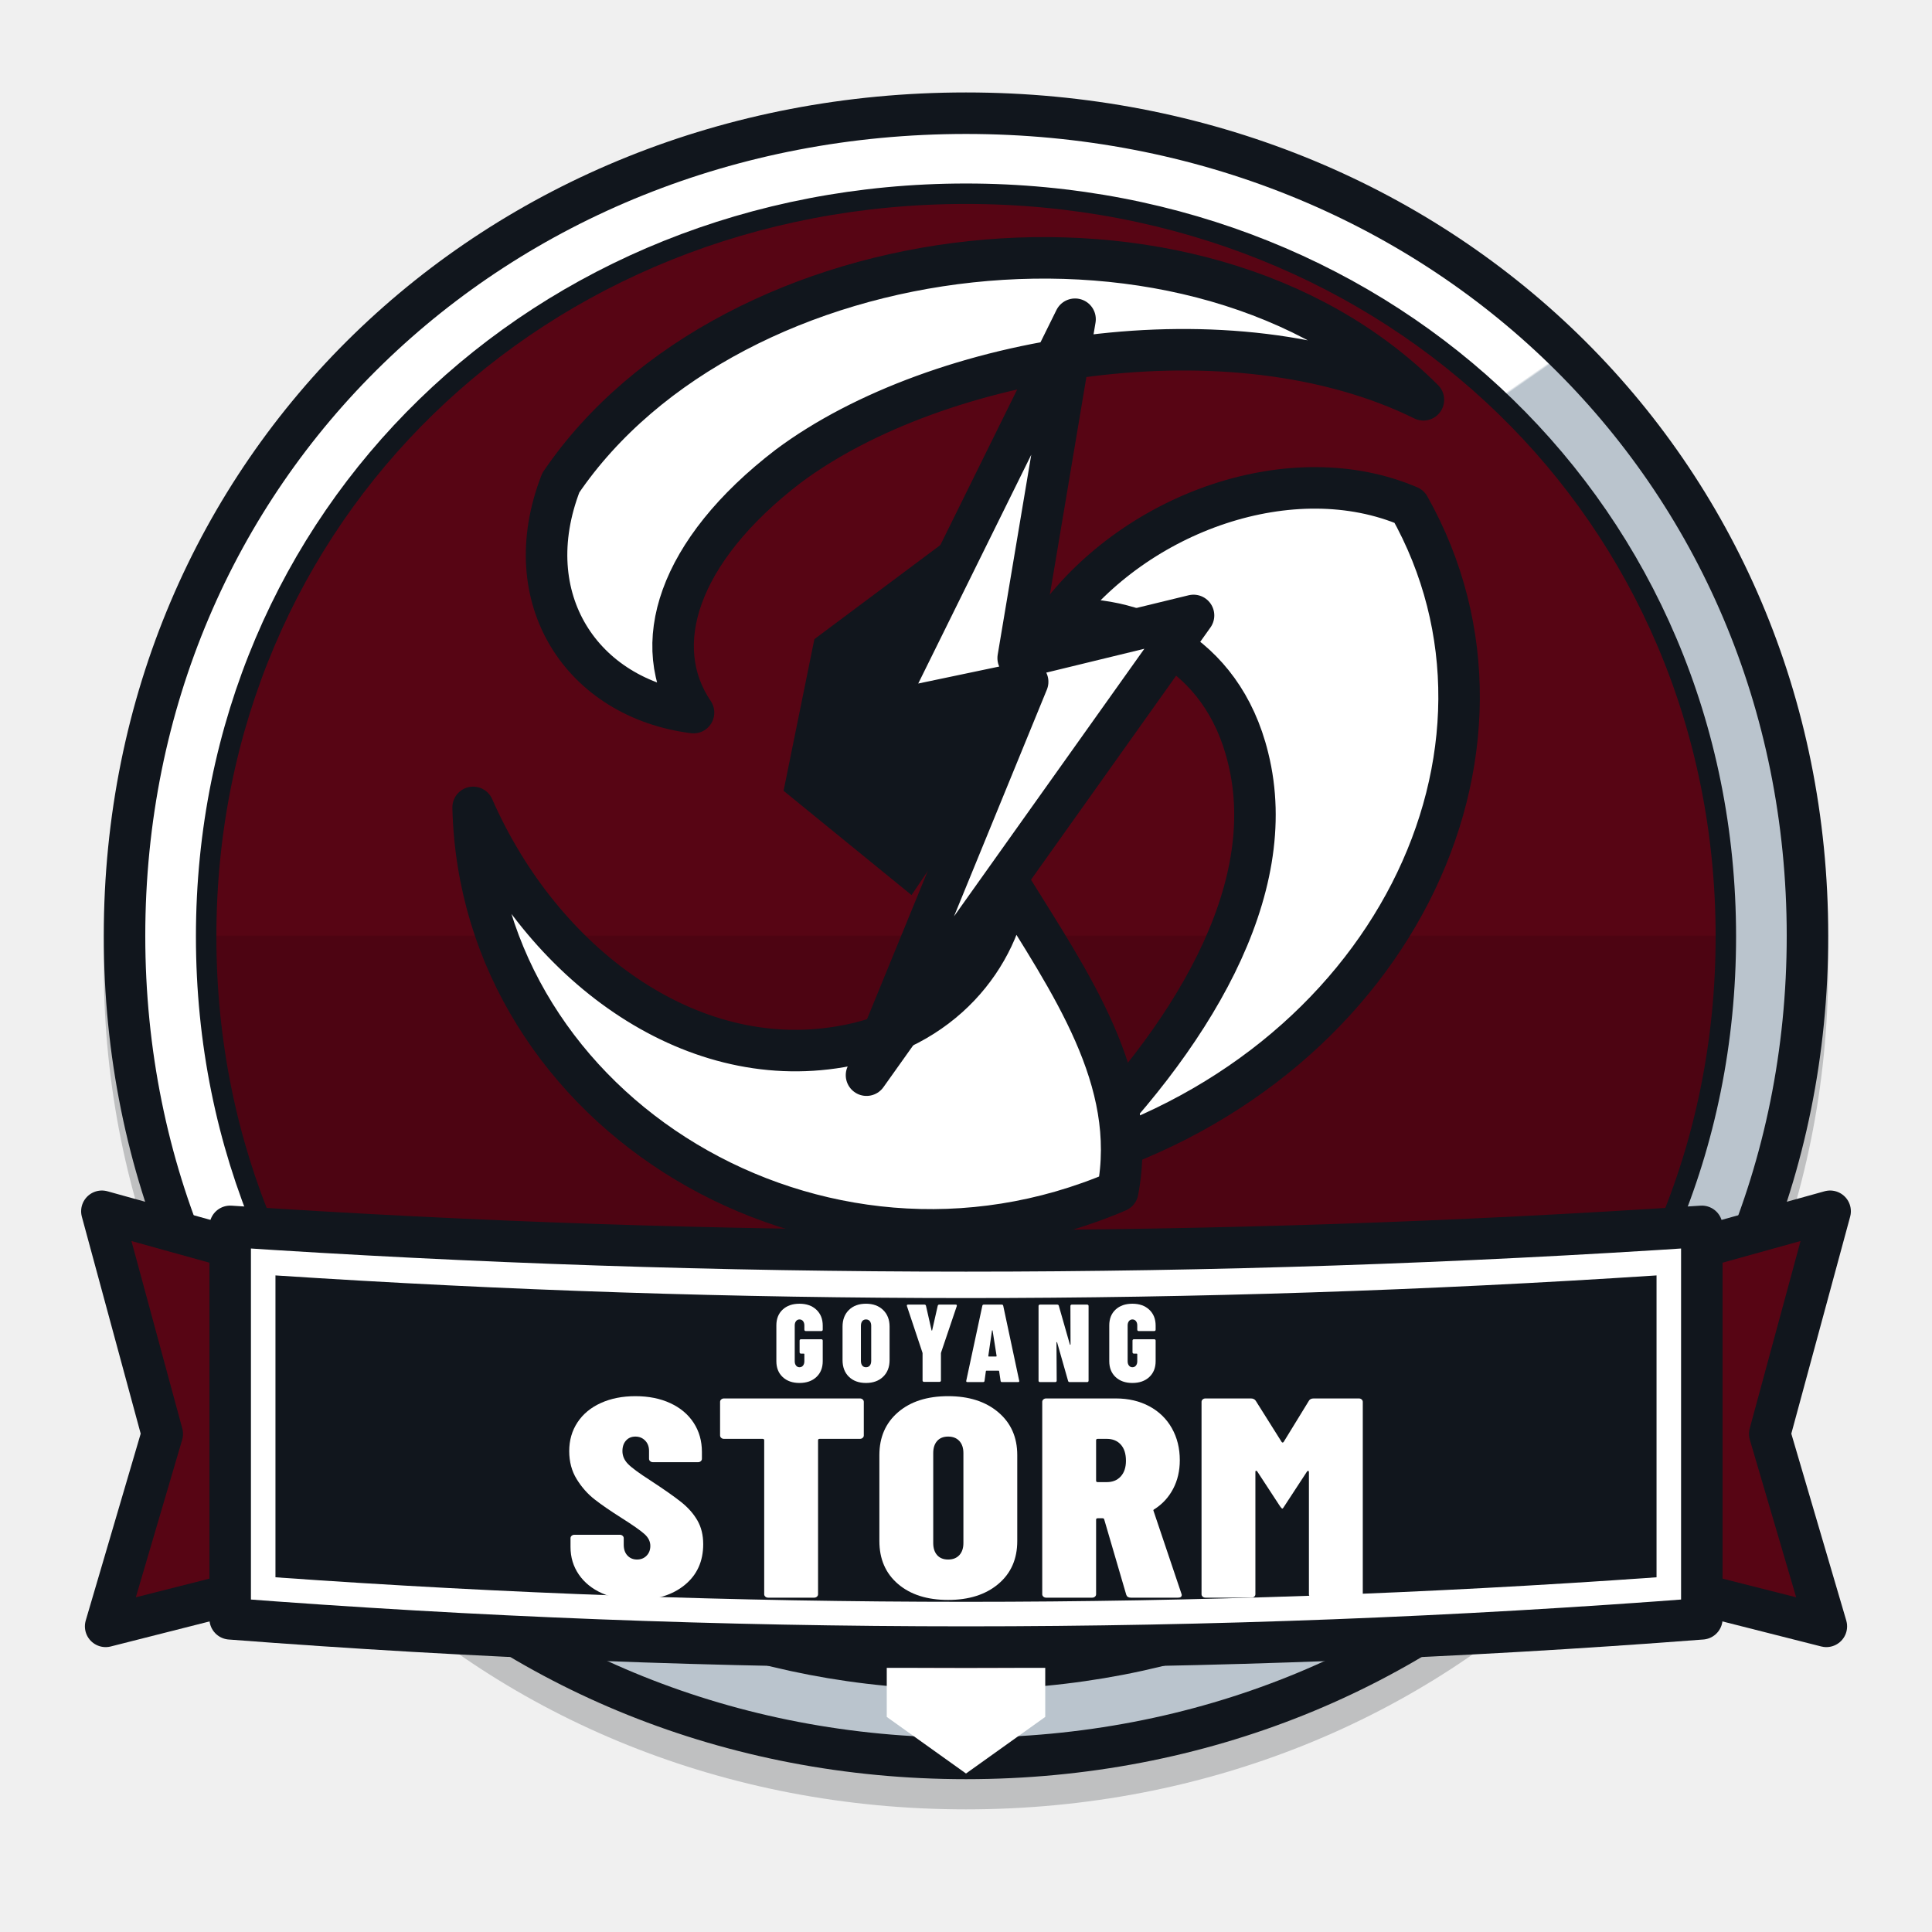
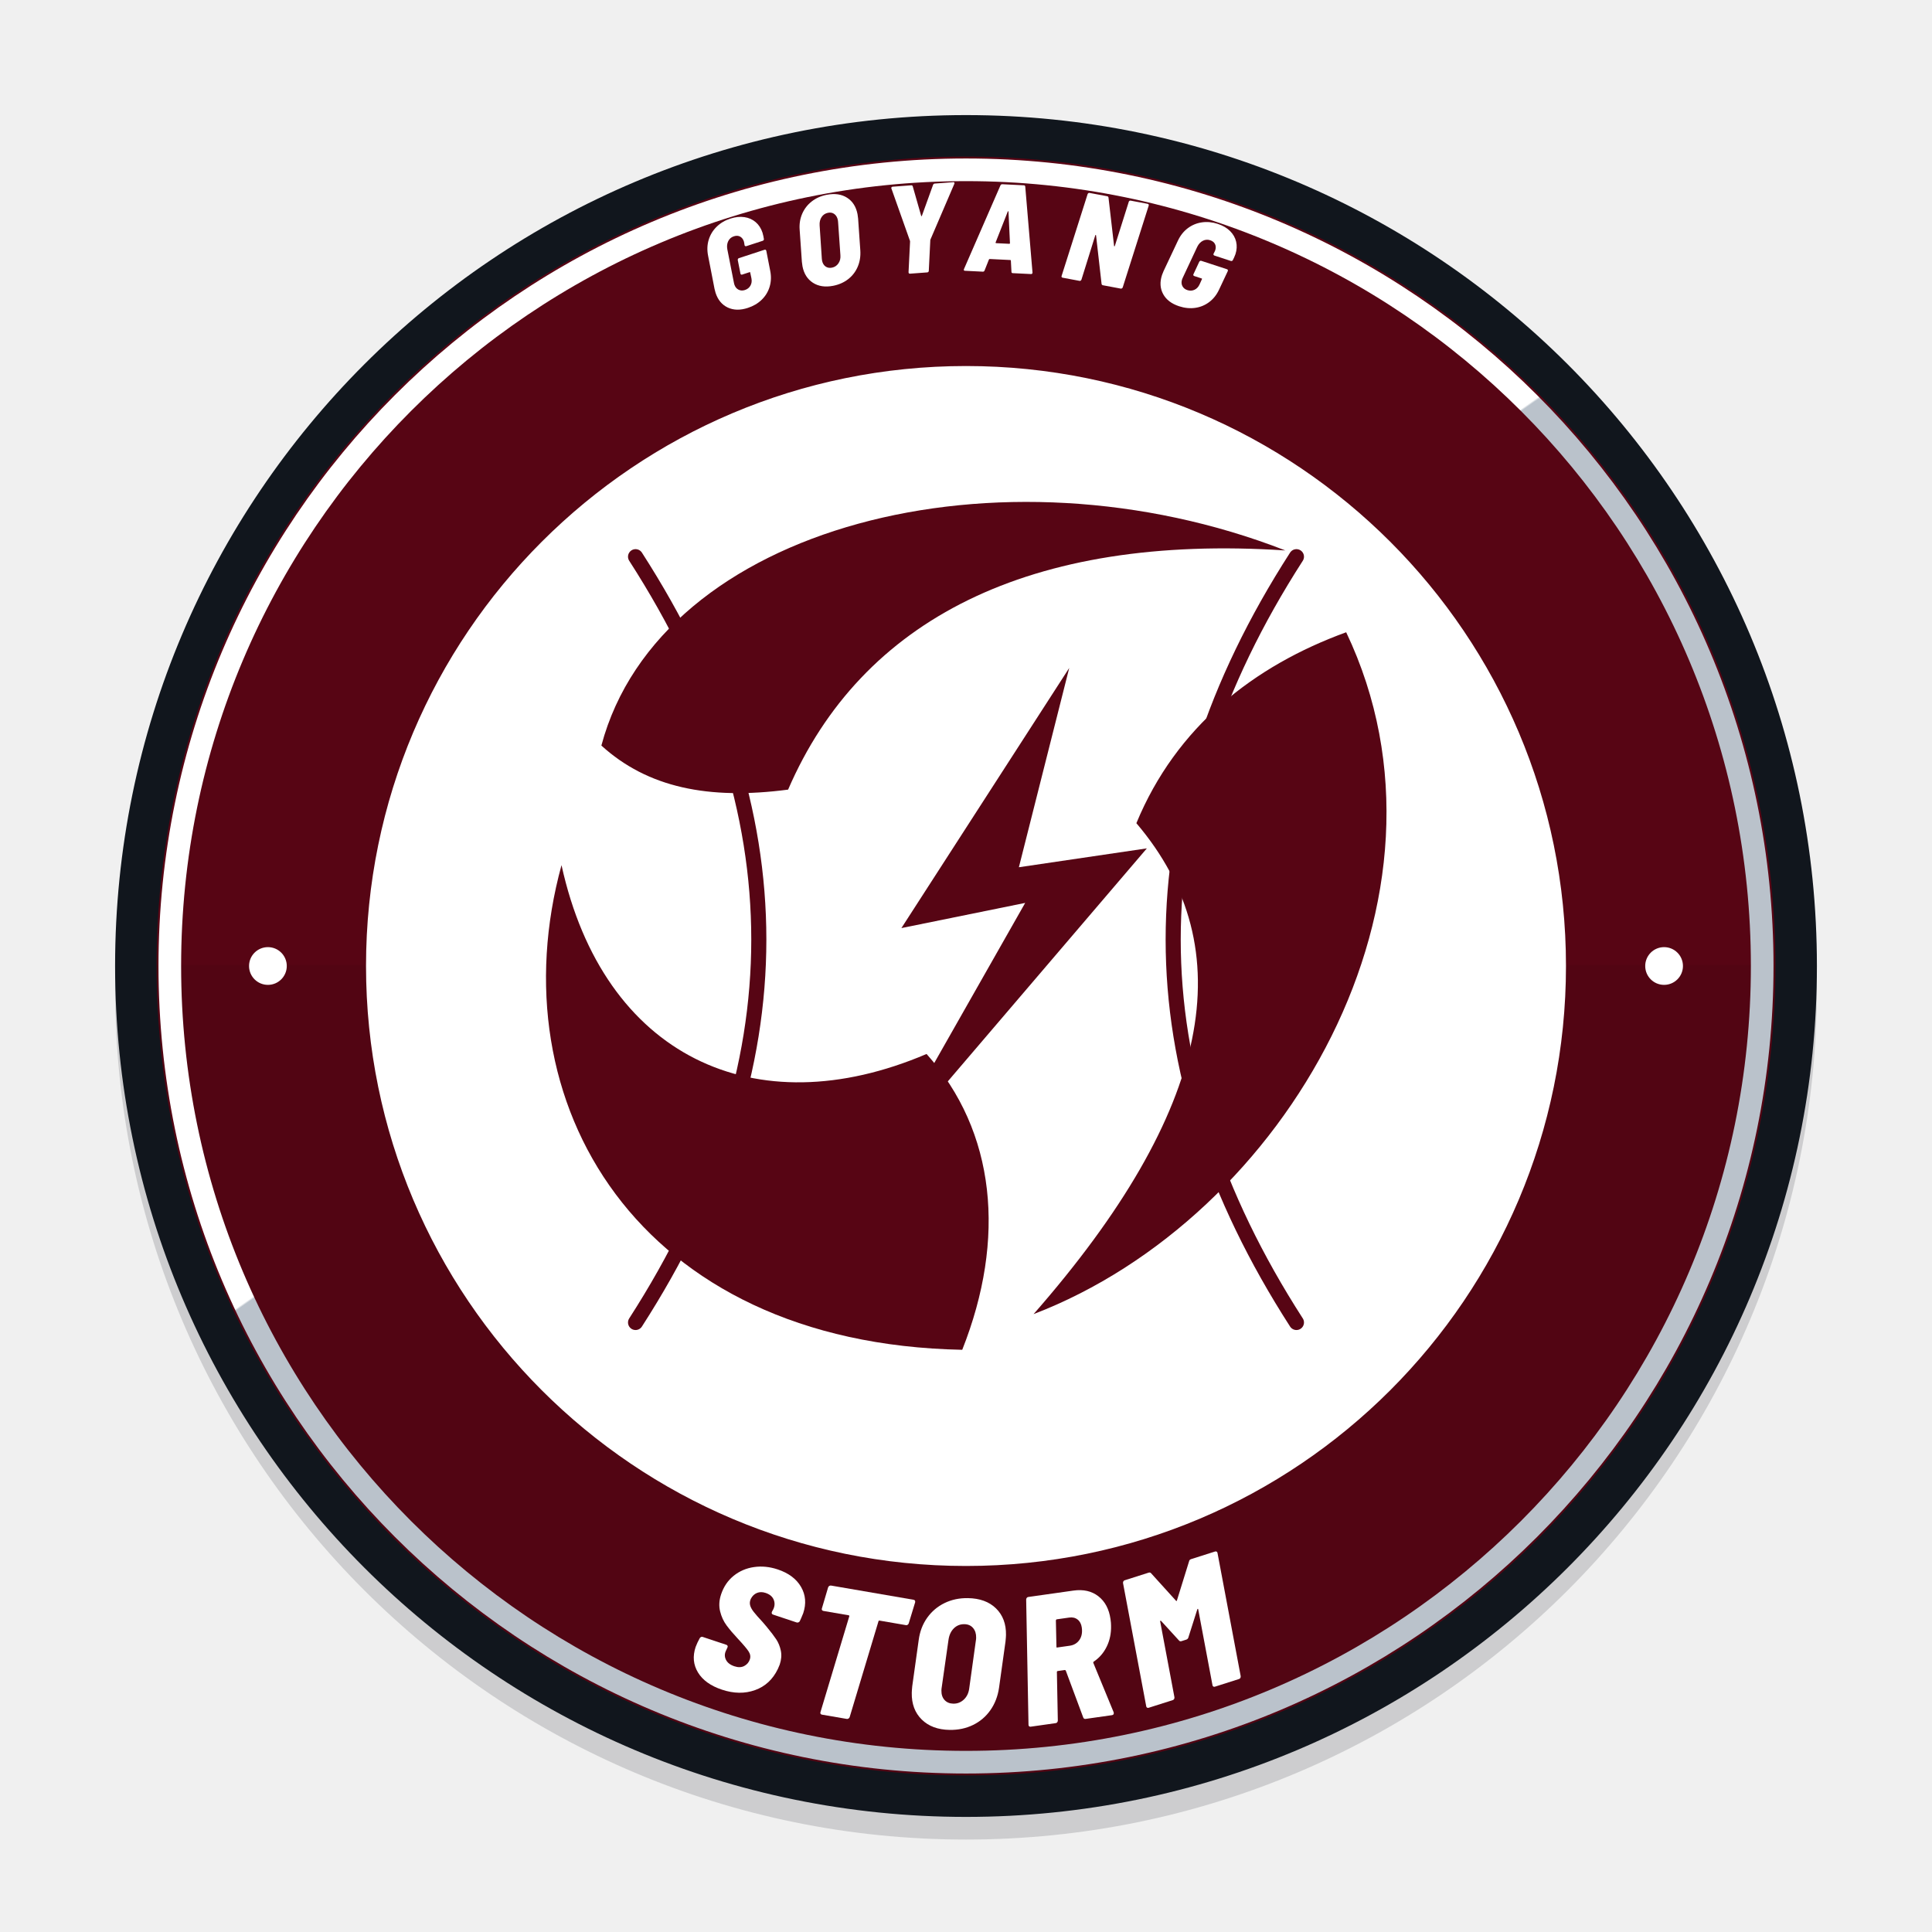
- <svg xmlns="http://www.w3.org/2000/svg" width="512" height="512" viewBox="0 0 512 512" role="img" aria-label="goyang_storm crest" data-derived-from-flat="true" data-shadow-offset-y="8" data-shadow-blur="0">
+ <svg xmlns="http://www.w3.org/2000/svg" width="512" height="512" viewBox="0 0 512 512" role="img" aria-label="goyang_storm primary" data-derived-from-flat="true" data-shadow-offset-y="6" data-shadow-blur="0">
  <defs>
-     <linearGradient id="metal-bevel" x1="0%" y1="0%" x2="72%" y2="100%" data-levels="2">
+     <linearGradient id="rim-step" x1="0%" y1="0%" x2="70%" y2="100%" data-tones="2">
      <stop offset="0%" stop-color="#FFFFFF" />
      <stop offset="49.9%" stop-color="#FFFFFF" />
-       <stop offset="50%" stop-color="#BAC4CD" />
-       <stop offset="100%" stop-color="#BAC4CD" />
+       <stop offset="50%" stop-color="#BAC2CB" />
+       <stop offset="100%" stop-color="#BAC2CB" />
    </linearGradient>
-     <linearGradient id="face-two-tone" x1="0%" y1="0%" x2="0%" y2="100%" data-levels="2">
+     <linearGradient id="field-step" x1="0%" y1="0%" x2="0%" y2="100%" data-tones="2">
      <stop offset="0%" stop-color="#570514" />
      <stop offset="49.9%" stop-color="#570514" />
-       <stop offset="50%" stop-color="#4D0412" />
-       <stop offset="100%" stop-color="#4D0412" />
+       <stop offset="50%" stop-color="#520513" />
+       <stop offset="100%" stop-color="#520513" />
    </linearGradient>
  </defs>
-   <path d="M256 30 C381 30 479 124 479 248 C479 372 381 466 256 466 C131 466 33 372 33 248 C33 124 131 30 256 30 Z" fill="#11161D" stroke="#11161D" stroke-width="11" stroke-linejoin="round" stroke-linecap="round" id="short-shadow" opacity=".22" transform="translate(0 8)" />
-   <g id="crest-geometry" data-flat-colors-max="4">
-     <path id="outer-frame" d="M256 30 C381 30 479 124 479 248 C479 372 381 466 256 466 C131 466 33 372 33 248 C33 124 131 30 256 30 Z" fill="url(#metal-bevel)" stroke="#11161D" stroke-width="11" stroke-linejoin="round" stroke-linecap="round" data-bevel-levels="1" />
-     <g transform="translate(256 250) scale(.903) translate(-256 -250)" data-layer="field">
-       <path id="inner-field" d="M256 30 C381 30 479 124 479 248 C479 372 381 466 256 466 C131 466 33 372 33 248 C33 124 131 30 256 30 Z" fill="url(#face-two-tone)" stroke="#11161D" stroke-width="6" stroke-linejoin="round" stroke-linecap="round" />
+   <g id="short-shadow" transform="translate(0 6)" opacity=".16">
+     <circle cx="256" cy="256" r="220" fill="#11161D" stroke="#11161D" stroke-width="11" />
+   </g>
+   <g id="identity-geometry">
+     <circle cx="256" cy="256" r="220" fill="url(#field-step)" stroke="#11161D" stroke-width="11" id="club-border" />
+     <circle cx="256" cy="256" r="211" fill="none" stroke="url(#rim-step)" stroke-width="6" id="rim-metal" data-bevel-levels="1" />
+     <circle cx="256" cy="256" r="157" fill="#FFFFFF" stroke="#FFFFFF" stroke-width="4" id="club-field" />
+     <path d="M168.43 147.53 Q233.76 249 168.43 350.47 M343.57 147.53 Q278.24 249 343.57 350.47" fill="none" stroke="#570514" stroke-width="4" stroke-linecap="round" stroke-linejoin="round" />
+     <g id="club-symbol" data-compact="false" transform="translate(112.667 96.389) scale(0.556)">
+       <path d="M84 182 C112 77 274 36 410 89 C288 81 208 122 173 203 C135 208 106 202 84 182 Z M439 128 C499 254 410 407 290 453 C375 356 390 279 339 219 C358 173 395 144 439 128 Z M256 470 C101 467 34 352 65 239 C85 330 157 364 239 329 C272 366 277 417 256 470 Z" fill="#570514" fill-rule="evenodd" />
+       <path d="M307 145 L227 269 L286 257 L215 382 L344 231 L283 240 Z" fill="#570514" />
    </g>
-     <path d="M235 442 H277 V455 L256 470 L235 455 Z" fill="#FFFFFF" />
-     <g id="mascot" data-base-contour-width="11" transform="translate(93.986 30.59) scale(0.628)">
-       <path d="M87 155 C159 49 355 24 451 120 C370 80 246 101 183 148 C136 184 124 224 143 252 C96 246 68 204 87 155 Z" fill="#FFFFFF" stroke="#11161D" stroke-width="17.517" stroke-linejoin="round" stroke-linecap="round" />
-       <path d="M445 165 C503 268 437 404 299 443 C353 390 391 327 377 271 C366 226 328 210 296 213 C330 167 396 144 445 165 Z" fill="#FFFFFF" stroke="#11161D" stroke-width="17.517" stroke-linejoin="round" stroke-linecap="round" />
-       <path d="M322 454 C196 508 53 421 50 292 C79 358 141 404 205 393 C248 386 272 355 276 324 C302 366 331 407 322 454 Z" fill="#FFFFFF" stroke="#11161D" stroke-width="17.517" stroke-linejoin="round" stroke-linecap="round" />
-       <path d="M194 221 L273 162 L299 220 L329 234 L291 284 L258 295 L235 329 L181 285 Z" fill="#11161D" />
-       <path d="M304 86 L222 252 L284 239 L216 405 L354 211 L280 229 Z" fill="#FFFFFF" stroke="#11161D" stroke-width="17.517" stroke-linejoin="round" stroke-linecap="round" />
-     </g>
-     <g id="wordmark-ribbon">
-       <path d="M81 336 L27 321 L43 380 L28 431 L99 413 Z" fill="#570514" stroke="#11161D" stroke-width="11" stroke-linejoin="round" stroke-linecap="round" />
-       <path d="M431 336 L485 321 L469 380 L484 431 L413 413 Z" fill="#570514" stroke="#11161D" stroke-width="11" stroke-linejoin="round" stroke-linecap="round" />
-       <path d="M61 325 Q256 338 451 325 V429 Q256 444 61 429 Z" fill="#FFFFFF" stroke="#11161D" stroke-width="11" stroke-linejoin="round" stroke-linecap="round" />
-       <path d="M73 338 Q256 350 439 338 V418 Q256 431 73 418 Z" fill="#11161D" />
-       <g data-wordmark-run="GOYANG" data-font="Barlow Condensed ExtraBold" data-shaped="HarfBuzz kern on" aria-label="GOYANG">
-         <path d="M205.744 360.722V351.249Q205.744 348.609 207.416 347.054Q209.087 345.5 211.874 345.5Q214.66 345.5 216.346 347.084Q218.033 348.668 218.033 351.307V352.392Q218.033 352.539 217.93 352.642Q217.828 352.744 217.681 352.744H213.516Q213.369 352.744 213.267 352.642Q213.164 352.539 213.164 352.392V351.249Q213.164 350.545 212.812 350.105Q212.46 349.665 211.874 349.665Q211.316 349.665 210.964 350.105Q210.612 350.545 210.612 351.249V360.751Q210.612 361.455 210.964 361.895Q211.316 362.335 211.874 362.335Q212.46 362.335 212.812 361.895Q213.164 361.455 213.164 360.751V358.874Q213.164 358.728 213.017 358.728H212.255Q212.108 358.728 212.006 358.625Q211.903 358.522 211.903 358.376V355.267Q211.903 355.12 212.006 355.017Q212.108 354.915 212.255 354.915H217.681Q217.828 354.915 217.93 355.017Q218.033 355.12 218.033 355.267V360.722Q218.033 363.362 216.346 364.931Q214.66 366.5 211.874 366.5Q209.087 366.5 207.416 364.931Q205.744 363.362 205.744 360.722Z" fill="#FFFFFF" />
-         <path d="M223.283 360.429V351.571Q223.283 348.814 224.969 347.157Q226.656 345.5 229.501 345.5Q232.316 345.5 234.032 347.157Q235.748 348.814 235.748 351.571V360.429Q235.748 363.215 234.032 364.858Q232.316 366.5 229.501 366.5Q226.656 366.5 224.969 364.858Q223.283 363.215 223.283 360.429ZM230.879 360.634V351.366Q230.879 350.574 230.513 350.119Q230.146 349.665 229.501 349.665Q228.855 349.665 228.503 350.119Q228.152 350.574 228.152 351.366V360.634Q228.152 361.426 228.503 361.881Q228.855 362.335 229.501 362.335Q230.146 362.335 230.513 361.881Q230.879 361.426 230.879 360.634Z" fill="#FFFFFF" />
-         <path d="M244.488 365.855V358.64L244.459 358.464L240.353 346.145Q240.323 346.087 240.323 345.999Q240.323 345.735 240.617 345.735H245.016Q245.309 345.735 245.397 346.057L246.864 352.51Q246.893 352.627 246.952 352.627Q247.01 352.627 247.04 352.51L248.506 346.057Q248.594 345.735 248.888 345.735H253.287Q253.463 345.735 253.536 345.837Q253.61 345.94 253.551 346.145L249.386 358.464L249.357 358.64V365.855Q249.357 366.001 249.254 366.104Q249.152 366.207 249.005 366.207H244.84Q244.693 366.207 244.591 366.104Q244.488 366.001 244.488 365.855Z" fill="#FFFFFF" />
-         <path d="M265.166 365.943 264.784 363.391Q264.784 363.244 264.608 363.244H261.441Q261.265 363.244 261.265 363.391L260.913 365.943Q260.883 366.265 260.531 366.265H256.367Q255.985 366.265 256.073 365.884L260.326 346.057Q260.385 345.735 260.707 345.735H265.488Q265.811 345.735 265.869 346.057L270.093 365.884L270.122 366.001Q270.122 366.265 269.8 366.265H265.547Q265.195 366.265 265.166 365.943ZM262.027 359.49H263.992Q264.11 359.49 264.11 359.344L263.054 352.656Q263.024 352.539 262.966 352.539Q262.907 352.539 262.878 352.656L261.91 359.344Q261.91 359.49 262.027 359.49Z" fill="#FFFFFF" />
-         <path d="M284.024 345.735H288.131Q288.277 345.735 288.38 345.837Q288.483 345.94 288.483 346.087V365.913Q288.483 366.06 288.38 366.163Q288.277 366.265 288.131 366.265H283.467Q283.145 366.265 283.057 365.972L280.153 355.765Q280.124 355.677 280.05 355.663Q279.977 355.648 279.977 355.765L280.036 365.913Q280.036 366.06 279.933 366.163Q279.83 366.265 279.684 366.265H275.578Q275.431 366.265 275.328 366.163Q275.226 366.06 275.226 365.913V346.087Q275.226 345.94 275.328 345.837Q275.431 345.735 275.578 345.735H280.182Q280.505 345.735 280.593 346.028L283.526 356.293Q283.555 356.381 283.628 356.381Q283.702 356.381 283.702 356.264L283.672 346.087Q283.672 345.94 283.775 345.837Q283.878 345.735 284.024 345.735Z" fill="#FFFFFF" />
-         <path d="M293.967 360.722V351.249Q293.967 348.609 295.639 347.054Q297.311 345.5 300.097 345.5Q302.883 345.5 304.57 347.084Q306.256 348.668 306.256 351.307V352.392Q306.256 352.539 306.154 352.642Q306.051 352.744 305.904 352.744H301.74Q301.593 352.744 301.49 352.642Q301.388 352.539 301.388 352.392V351.249Q301.388 350.545 301.036 350.105Q300.684 349.665 300.097 349.665Q299.54 349.665 299.188 350.105Q298.836 350.545 298.836 351.249V360.751Q298.836 361.455 299.188 361.895Q299.54 362.335 300.097 362.335Q300.684 362.335 301.036 361.895Q301.388 361.455 301.388 360.751V358.874Q301.388 358.728 301.241 358.728H300.478Q300.332 358.728 300.229 358.625Q300.126 358.522 300.126 358.376V355.267Q300.126 355.12 300.229 355.017Q300.332 354.915 300.478 354.915H305.904Q306.051 354.915 306.154 355.017Q306.256 355.12 306.256 355.267V360.722Q306.256 363.362 304.57 364.931Q302.883 366.5 300.097 366.5Q297.311 366.5 295.639 364.931Q293.967 363.362 293.967 360.722Z" fill="#FFFFFF" />
+     <g id="city" data-wordmark-run="GOYANG" data-font="Barlow Semi Condensed ExtraBold Italic" data-shaped="HarfBuzz kern on">
+       <g data-letter="G" transform="translate(198.77 81.126) rotate(-18.121)">
+         <path d="M-7.588 -6.184Q-7.588 -6.552 -7.521 -7.287L-6.418 -16.111Q-6.15 -18.384 -4.964 -20.089Q-3.777 -21.794 -1.905 -22.73Q-0.033 -23.666 2.24 -23.666Q4.345 -23.666 5.916 -22.88Q7.487 -22.095 8.34 -20.691Q9.192 -19.287 9.192 -17.482Q9.192 -17.181 9.125 -16.513L9.025 -15.811Q9.025 -15.643 8.891 -15.526Q8.758 -15.409 8.591 -15.409H4.011Q3.844 -15.409 3.727 -15.526Q3.61 -15.643 3.643 -15.811L3.744 -16.446L3.777 -16.813Q3.777 -17.749 3.226 -18.334Q2.674 -18.919 1.671 -18.919Q0.602 -18.919 -0.134 -18.167Q-0.869 -17.415 -1.036 -16.212L-2.139 -7.187Q-2.173 -7.053 -2.173 -6.752Q-2.173 -5.716 -1.554 -5.097Q-0.936 -4.479 0.033 -4.479Q1.07 -4.479 1.788 -5.131Q2.507 -5.783 2.641 -6.886L2.808 -8.423Q2.875 -8.591 2.674 -8.591H0.602Q0.435 -8.591 0.334 -8.708Q0.234 -8.825 0.267 -8.992L0.702 -12.602Q0.735 -12.769 0.852 -12.886Q0.969 -13.003 1.136 -13.003H8.29Q8.657 -13.003 8.657 -12.602L7.989 -7.22Q7.721 -4.981 6.535 -3.276Q5.348 -1.571 3.476 -0.652Q1.604 0.267 -0.702 0.267Q-3.877 0.267 -5.733 -1.487Q-7.588 -3.242 -7.588 -6.184Z" fill="#FFFFFF" />
      </g>
-       <g data-wordmark-run="STORM" data-font="Barlow Condensed ExtraBold" data-shaped="HarfBuzz kern on" aria-label="STORM">
-         <path d="M151.193 409.972V407.634Q151.193 407.257 151.494 406.993Q151.795 406.729 152.225 406.729H164.262Q164.692 406.729 164.993 406.993Q165.294 407.257 165.294 407.634V409.369Q165.294 411.179 166.282 412.235Q167.271 413.291 168.819 413.291Q170.366 413.291 171.355 412.272Q172.344 411.254 172.344 409.67Q172.344 407.936 170.796 406.541Q169.249 405.145 164.606 402.204Q160.307 399.489 157.556 397.339Q154.804 395.19 152.827 391.985Q150.849 388.779 150.849 384.556Q150.849 380.257 153.042 376.939Q155.234 373.62 159.232 371.81Q163.23 370 168.389 370Q173.633 370 177.631 371.848Q181.629 373.696 183.822 377.052Q186.014 380.408 186.014 384.782V386.592Q186.014 386.969 185.713 387.233Q185.412 387.497 184.982 387.497H173.032Q172.602 387.497 172.301 387.233Q172 386.969 172 386.592V384.48Q172 382.821 170.968 381.765Q169.936 380.709 168.389 380.709Q166.841 380.709 165.895 381.765Q164.95 382.821 164.95 384.556Q164.95 386.441 166.411 387.95Q167.873 389.458 172.344 392.324Q177.76 395.869 180.512 398.056Q183.263 400.243 184.811 402.92Q186.358 405.598 186.358 409.218Q186.358 416.006 181.5 420.003Q176.643 424 168.733 424Q163.488 424 159.533 422.228Q155.578 420.455 153.386 417.25Q151.193 414.045 151.193 409.972Z" fill="#FFFFFF" />
-         <path d="M228.917 371.508V380.408Q228.917 380.785 228.616 381.049Q228.315 381.313 227.885 381.313H217.224Q216.794 381.313 216.794 381.69V422.492Q216.794 422.869 216.493 423.133Q216.192 423.397 215.762 423.397H203.554Q203.124 423.397 202.823 423.133Q202.522 422.869 202.522 422.492V381.69Q202.522 381.313 202.092 381.313H191.861Q191.431 381.313 191.13 381.049Q190.829 380.785 190.829 380.408V371.508Q190.829 371.131 191.13 370.867Q191.431 370.603 191.861 370.603H227.885Q228.315 370.603 228.616 370.867Q228.917 371.131 228.917 371.508Z" fill="#FFFFFF" />
-         <path d="M233.044 408.388V385.612Q233.044 378.522 237.988 374.261Q242.931 370 251.271 370Q259.525 370 264.555 374.261Q269.584 378.522 269.584 385.612V408.388Q269.584 415.553 264.555 419.777Q259.525 424 251.271 424Q242.931 424 237.988 419.777Q233.044 415.553 233.044 408.388ZM255.312 408.916V385.084Q255.312 383.047 254.237 381.878Q253.163 380.709 251.271 380.709Q249.38 380.709 248.348 381.878Q247.316 383.047 247.316 385.084V408.916Q247.316 410.953 248.348 412.122Q249.38 413.291 251.271 413.291Q253.163 413.291 254.237 412.122Q255.312 410.953 255.312 408.916Z" fill="#FFFFFF" />
-         <path d="M298.473 422.642 292.626 402.656Q292.541 402.355 292.197 402.355H290.907Q290.477 402.355 290.477 402.732V422.492Q290.477 422.869 290.176 423.133Q289.875 423.397 289.445 423.397H277.236Q276.807 423.397 276.506 423.133Q276.205 422.869 276.205 422.492V371.508Q276.205 371.131 276.506 370.867Q276.807 370.603 277.236 370.603H295.722Q300.708 370.603 304.577 372.677Q308.446 374.751 310.553 378.485Q312.659 382.218 312.659 386.969Q312.659 391.193 310.897 394.549Q309.134 397.905 305.953 399.941Q305.781 400.017 305.695 400.13Q305.609 400.243 305.695 400.394L313.089 422.341L313.175 422.642Q313.175 423.397 312.229 423.397H299.677Q298.731 423.397 298.473 422.642ZM290.477 381.69V392.399Q290.477 392.777 290.907 392.777H293.314Q295.636 392.777 297.011 391.268Q298.387 389.76 298.387 387.12Q298.387 384.33 297.011 382.821Q295.636 381.313 293.314 381.313H290.907Q290.477 381.313 290.477 381.69Z" fill="#FFFFFF" />
-         <path d="M348.168 370.603H360.119Q360.549 370.603 360.85 370.867Q361.151 371.131 361.151 371.508V422.492Q361.151 422.869 360.85 423.133Q360.549 423.397 360.119 423.397H347.91Q347.48 423.397 347.179 423.133Q346.878 422.869 346.878 422.492V390.137Q346.878 389.835 346.706 389.797Q346.534 389.76 346.363 389.986L340.344 399.187Q340 399.791 339.828 399.791Q339.656 399.791 339.226 399.187L333.208 389.986Q333.036 389.76 332.864 389.76Q332.692 389.76 332.692 390.061V422.492Q332.692 422.869 332.391 423.133Q332.09 423.397 331.66 423.397H319.452Q319.022 423.397 318.721 423.133Q318.42 422.869 318.42 422.492V371.508Q318.42 371.131 318.721 370.867Q319.022 370.603 319.452 370.603H331.488Q332.348 370.603 332.778 371.207L339.656 382.142Q339.914 382.444 340.172 382.142L346.878 371.207Q347.222 370.603 348.168 370.603Z" fill="#FFFFFF" />
+       <g data-letter="O" transform="translate(221 75.359) rotate(-10.965)">
+         <path d="M-7.27 -6.284Q-7.27 -6.685 -7.203 -7.487L-6.167 -15.911Q-5.9 -18.217 -4.696 -19.972Q-3.493 -21.727 -1.588 -22.696Q0.318 -23.666 2.657 -23.666Q5.9 -23.666 7.788 -21.877Q9.677 -20.089 9.677 -17.081Q9.677 -16.713 9.61 -15.911L8.574 -7.487Q8.273 -5.148 7.07 -3.376Q5.866 -1.604 3.961 -0.635Q2.056 0.334 -0.284 0.334Q-3.493 0.334 -5.382 -1.471Q-7.27 -3.276 -7.27 -6.284ZM3.159 -7.287 4.228 -16.045Q4.262 -16.212 4.262 -16.513Q4.262 -17.582 3.677 -18.251Q3.092 -18.919 2.089 -18.919Q0.953 -18.919 0.184 -18.134Q-0.585 -17.348 -0.752 -16.045L-1.855 -7.287Q-1.889 -7.12 -1.889 -6.786Q-1.889 -5.716 -1.287 -5.081Q-0.685 -4.446 0.318 -4.446Q1.421 -4.446 2.223 -5.231Q3.025 -6.017 3.159 -7.287Z" fill="#FFFFFF" />
+       </g>
+       <g data-letter="Y" transform="translate(242.341 72.508) rotate(-4.257)">
+         <path d="M-1.538 -0.468 -0.535 -8.524V-8.724L-4.412 -22.93L-4.446 -23.064Q-4.446 -23.198 -4.329 -23.298Q-4.212 -23.398 -4.045 -23.398H0.903Q1.203 -23.398 1.27 -23.064L2.908 -15.142Q2.908 -15.042 2.992 -15.042Q3.075 -15.042 3.109 -15.142L6.652 -23.064Q6.819 -23.398 7.12 -23.398H12.067Q12.267 -23.398 12.334 -23.265Q12.401 -23.131 12.301 -22.93L4.914 -8.724Q4.847 -8.624 4.847 -8.524L3.844 -0.468Q3.844 -0.301 3.71 -0.184Q3.577 -0.067 3.409 -0.067H-1.17Q-1.538 -0.067 -1.538 -0.468Z" fill="#FFFFFF" />
+       </g>
+       <g data-letter="A" transform="translate(265.105 72.225) rotate(2.836)">
+         <path d="M2.925 -0.368 2.624 -3.309Q2.591 -3.443 2.49 -3.443H-2.992Q-3.092 -3.443 -3.192 -3.309L-4.195 -0.368Q-4.295 0 -4.663 0H-9.409Q-9.811 0 -9.677 -0.435L-1.12 -23.064Q-0.986 -23.398 -0.618 -23.398H5.064Q5.432 -23.398 5.465 -23.064L8.507 -0.435V-0.368Q8.507 0 8.106 0H3.292Q2.925 0 2.925 -0.368ZM-1.487 -7.721H1.955Q2.156 -7.721 2.156 -7.922L1.354 -16.212Q1.354 -16.345 1.287 -16.345Q1.22 -16.345 1.153 -16.212L-1.655 -7.889Q-1.688 -7.721 -1.487 -7.721Z" fill="#FFFFFF" />
+       </g>
+       <g data-letter="N" transform="translate(289.933 75.156) rotate(10.627)">
+         <path d="M5.482 -23.398H10.061Q10.429 -23.398 10.429 -22.997L7.655 -0.401Q7.621 -0.234 7.487 -0.117Q7.354 0 7.187 0H2.407Q2.072 0 1.972 -0.301L-1.838 -12.669Q-1.905 -12.769 -1.972 -12.752Q-2.039 -12.735 -2.039 -12.602L-3.476 -0.401Q-3.51 -0.234 -3.627 -0.117Q-3.744 0 -3.911 0H-8.49Q-8.657 0 -8.758 -0.117Q-8.858 -0.234 -8.825 -0.401L-6.05 -22.997Q-6.017 -23.164 -5.9 -23.281Q-5.783 -23.398 -5.616 -23.398H-0.836Q-0.535 -23.398 -0.435 -23.097L3.376 -10.797Q3.409 -10.696 3.476 -10.696Q3.543 -10.696 3.577 -10.83L5.047 -22.997Q5.047 -23.164 5.181 -23.281Q5.315 -23.398 5.482 -23.398Z" fill="#FFFFFF" />
+       </g>
+       <g data-letter="G" transform="translate(313.23 81.126) rotate(18.121)">
+         <path d="M-7.588 -6.184Q-7.588 -6.552 -7.521 -7.287L-6.418 -16.111Q-6.15 -18.384 -4.964 -20.089Q-3.777 -21.794 -1.905 -22.73Q-0.033 -23.666 2.24 -23.666Q4.345 -23.666 5.916 -22.88Q7.487 -22.095 8.34 -20.691Q9.192 -19.287 9.192 -17.482Q9.192 -17.181 9.125 -16.513L9.025 -15.811Q9.025 -15.643 8.891 -15.526Q8.758 -15.409 8.591 -15.409H4.011Q3.844 -15.409 3.727 -15.526Q3.61 -15.643 3.643 -15.811L3.744 -16.446L3.777 -16.813Q3.777 -17.749 3.226 -18.334Q2.674 -18.919 1.671 -18.919Q0.602 -18.919 -0.134 -18.167Q-0.869 -17.415 -1.036 -16.212L-2.139 -7.187Q-2.173 -7.053 -2.173 -6.752Q-2.173 -5.716 -1.554 -5.097Q-0.936 -4.479 0.033 -4.479Q1.07 -4.479 1.788 -5.131Q2.507 -5.783 2.641 -6.886L2.808 -8.423Q2.875 -8.591 2.674 -8.591H0.602Q0.435 -8.591 0.334 -8.708Q0.234 -8.825 0.267 -8.992L0.702 -12.602Q0.735 -12.769 0.852 -12.886Q0.969 -13.003 1.136 -13.003H8.29Q8.657 -13.003 8.657 -12.602L7.989 -7.22Q7.721 -4.981 6.535 -3.276Q5.348 -1.571 3.476 -0.652Q1.604 0.267 -0.702 0.267Q-3.877 0.267 -5.733 -1.487Q-7.588 -3.242 -7.588 -6.184Z" fill="#FFFFFF" />
      </g>
    </g>
+     <g id="nickname" data-wordmark-run="STORM" data-font="Barlow Semi Condensed ExtraBold Italic" data-shaped="HarfBuzz kern on">
+       <g data-letter="S" transform="translate(192.182 447.654) rotate(18.417)">
+         <path d="M-10.968 -8.141Q-10.968 -8.531 -10.87 -9.408L-10.675 -10.675Q-10.627 -10.919 -10.456 -11.09Q-10.286 -11.26 -10.042 -11.26H-3.412Q-3.169 -11.26 -3.022 -11.09Q-2.876 -10.919 -2.925 -10.675L-3.022 -9.798Q-3.217 -8.433 -2.291 -7.483Q-1.365 -6.532 0.39 -6.532Q1.999 -6.532 2.852 -7.434Q3.705 -8.336 3.705 -9.554Q3.705 -10.675 2.73 -11.455Q1.755 -12.235 -1.024 -13.747Q-3.364 -15.014 -4.997 -16.159Q-6.63 -17.305 -7.799 -19.157Q-8.969 -21.01 -8.969 -23.496Q-8.969 -26.713 -7.361 -29.224Q-5.752 -31.734 -2.974 -33.123Q-0.195 -34.513 3.169 -34.513Q7.751 -34.513 10.505 -32.075Q13.259 -29.638 13.259 -25.641Q13.259 -25.251 13.162 -24.276L13.064 -23.35Q13.015 -23.106 12.82 -22.935Q12.625 -22.765 12.382 -22.765H5.801Q5.265 -22.765 5.265 -23.35L5.411 -24.178Q5.557 -25.592 4.68 -26.591Q3.802 -27.591 2.096 -27.591Q0.78 -27.591 -0.073 -26.859Q-0.926 -26.128 -1.121 -24.861Q-1.219 -23.935 -0.78 -23.228Q-0.341 -22.521 0.682 -21.838Q1.706 -21.156 3.851 -19.986L5.216 -19.157Q7.409 -17.792 8.653 -16.818Q9.896 -15.843 10.773 -14.331Q11.65 -12.82 11.65 -10.773Q11.65 -10.383 11.553 -9.506Q10.968 -4.923 7.58 -2.267Q4.192 0.39 -0.78 0.39Q-5.508 0.39 -8.238 -1.925Q-10.968 -4.241 -10.968 -8.141Z" fill="#FFFFFF" />
+       </g>
+       <g data-letter="T" transform="translate(221.727 455.071) rotate(9.768)">
+         <path d="M15.331 -33.538 14.6 -27.737Q14.551 -27.493 14.38 -27.322Q14.21 -27.152 13.966 -27.152H6.849Q6.605 -27.152 6.605 -26.908L3.388 -0.585Q3.339 -0.341 3.144 -0.171Q2.949 0 2.705 0H-3.973Q-4.217 0 -4.363 -0.171Q-4.509 -0.341 -4.46 -0.585L-1.243 -26.908Q-1.243 -27.152 -1.438 -27.152H-8.263Q-8.506 -27.152 -8.653 -27.322Q-8.799 -27.493 -8.75 -27.737L-8.068 -33.538Q-8.019 -33.781 -7.824 -33.952Q-7.629 -34.123 -7.385 -34.123H14.795Q15.331 -34.123 15.331 -33.538Z" fill="#FFFFFF" />
+       </g>
+       <g data-letter="O" transform="translate(252.661 457.972) rotate(0.947)">
+         <path d="M-11.187 -9.164Q-11.187 -9.749 -11.09 -10.919L-9.579 -23.203Q-9.189 -26.567 -7.434 -29.126Q-5.679 -31.685 -2.9 -33.099Q-0.122 -34.513 3.29 -34.513Q8.019 -34.513 10.773 -31.905Q13.527 -29.297 13.527 -24.909Q13.527 -24.373 13.43 -23.203L11.919 -10.919Q11.48 -7.507 9.725 -4.923Q7.97 -2.34 5.192 -0.926Q2.413 0.487 -0.999 0.487Q-5.679 0.487 -8.433 -2.145Q-11.187 -4.777 -11.187 -9.164ZM4.022 -10.627 5.581 -23.398Q5.63 -23.642 5.63 -24.081Q5.63 -25.641 4.777 -26.616Q3.924 -27.591 2.462 -27.591Q0.804 -27.591 -0.317 -26.445Q-1.438 -25.299 -1.682 -23.398L-3.29 -10.627Q-3.339 -10.383 -3.339 -9.896Q-3.339 -8.336 -2.462 -7.409Q-1.584 -6.483 -0.122 -6.483Q1.487 -6.483 2.657 -7.629Q3.827 -8.774 4.022 -10.627Z" fill="#FFFFFF" />
+       </g>
+       <g data-letter="R" transform="translate(284.35 456.001) rotate(-8.068)">
+         <path d="M2.803 -0.487 -0.024 -13.405Q-0.122 -13.6 -0.268 -13.6H-2.169Q-2.267 -13.6 -2.34 -13.527Q-2.413 -13.454 -2.413 -13.357L-3.973 -0.585Q-4.022 -0.341 -4.192 -0.171Q-4.363 0 -4.607 0H-11.334Q-11.577 0 -11.724 -0.171Q-11.87 -0.341 -11.821 -0.585L-7.775 -33.538Q-7.726 -33.781 -7.556 -33.952Q-7.385 -34.123 -7.141 -34.123H4.948Q8.945 -34.123 11.285 -31.71Q13.625 -29.297 13.625 -25.251Q13.625 -24.13 13.527 -23.545Q13.186 -20.522 11.626 -18.207Q10.066 -15.891 7.629 -14.721Q7.483 -14.673 7.483 -14.429L10.992 -0.682V-0.536Q10.992 0 10.407 0H3.388Q2.9 0 2.803 -0.487ZM-0.756 -26.957 -1.584 -20.035Q-1.682 -19.791 -1.389 -19.791H1.925Q3.632 -19.791 4.704 -20.961Q5.776 -22.131 5.776 -24.13Q5.776 -25.543 4.972 -26.372Q4.168 -27.201 2.852 -27.201H-0.463Q-0.658 -27.201 -0.756 -26.957Z" fill="#FFFFFF" />
+       </g>
+       <g data-letter="M" transform="translate(317.292 448.477) rotate(-17.663)">
+         <path d="M9.14 -34.123H15.818Q16.062 -34.123 16.208 -33.952Q16.354 -33.781 16.306 -33.538L12.26 -0.585Q12.211 -0.341 12.04 -0.171Q11.87 0 11.626 0H4.899Q4.655 0 4.509 -0.171Q4.363 -0.341 4.412 -0.585L6.898 -20.815Q6.946 -21.01 6.849 -21.034Q6.751 -21.058 6.654 -20.912L2.169 -14.575Q1.925 -14.185 1.438 -14.185H0.122Q-0.317 -14.185 -0.463 -14.575L-3.388 -20.912Q-3.485 -21.058 -3.583 -21.034Q-3.68 -21.01 -3.68 -20.815L-6.166 -0.585Q-6.215 -0.341 -6.386 -0.171Q-6.556 0 -6.8 0H-13.527Q-13.771 0 -13.917 -0.171Q-14.063 -0.341 -14.015 -0.585L-9.969 -33.538Q-9.92 -33.781 -9.749 -33.952Q-9.579 -34.123 -9.335 -34.123H-2.657Q-2.218 -34.123 -2.072 -33.733L1.974 -24.861Q2.072 -24.568 2.267 -24.861L8.458 -33.733Q8.653 -34.123 9.14 -34.123Z" fill="#FFFFFF" />
+       </g>
+     </g>
+     <circle cx="71" cy="256" r="5" fill="#FFFFFF" />
+     <circle cx="441" cy="256" r="5" fill="#FFFFFF" />
  </g>
</svg>
